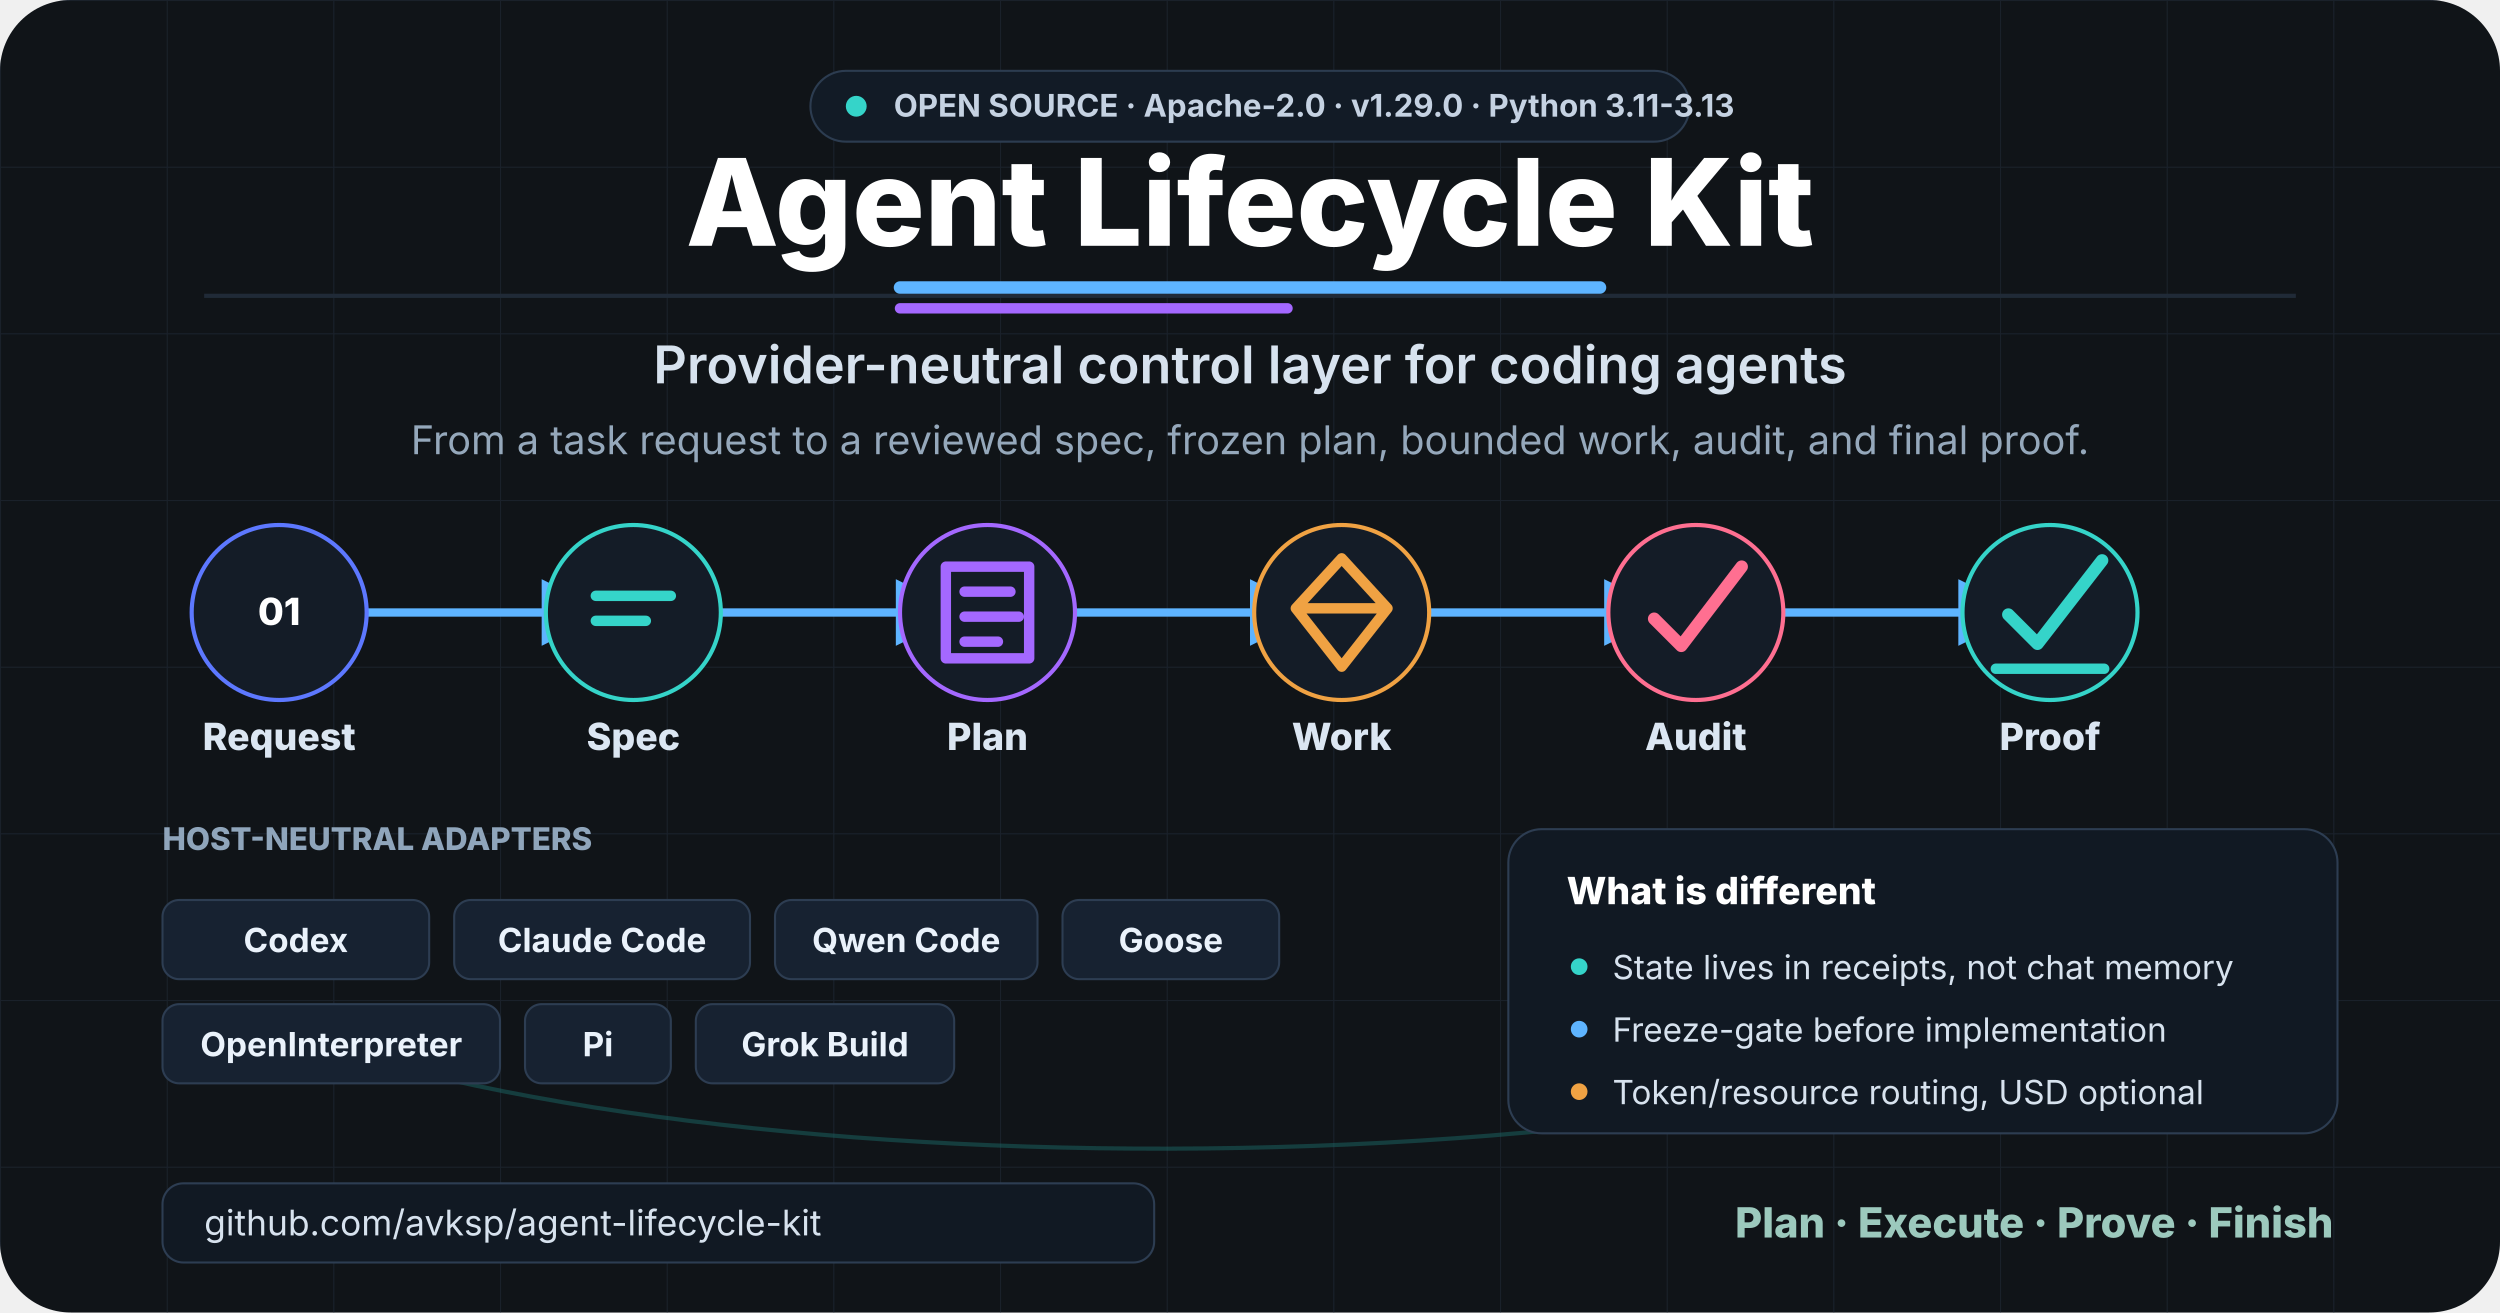
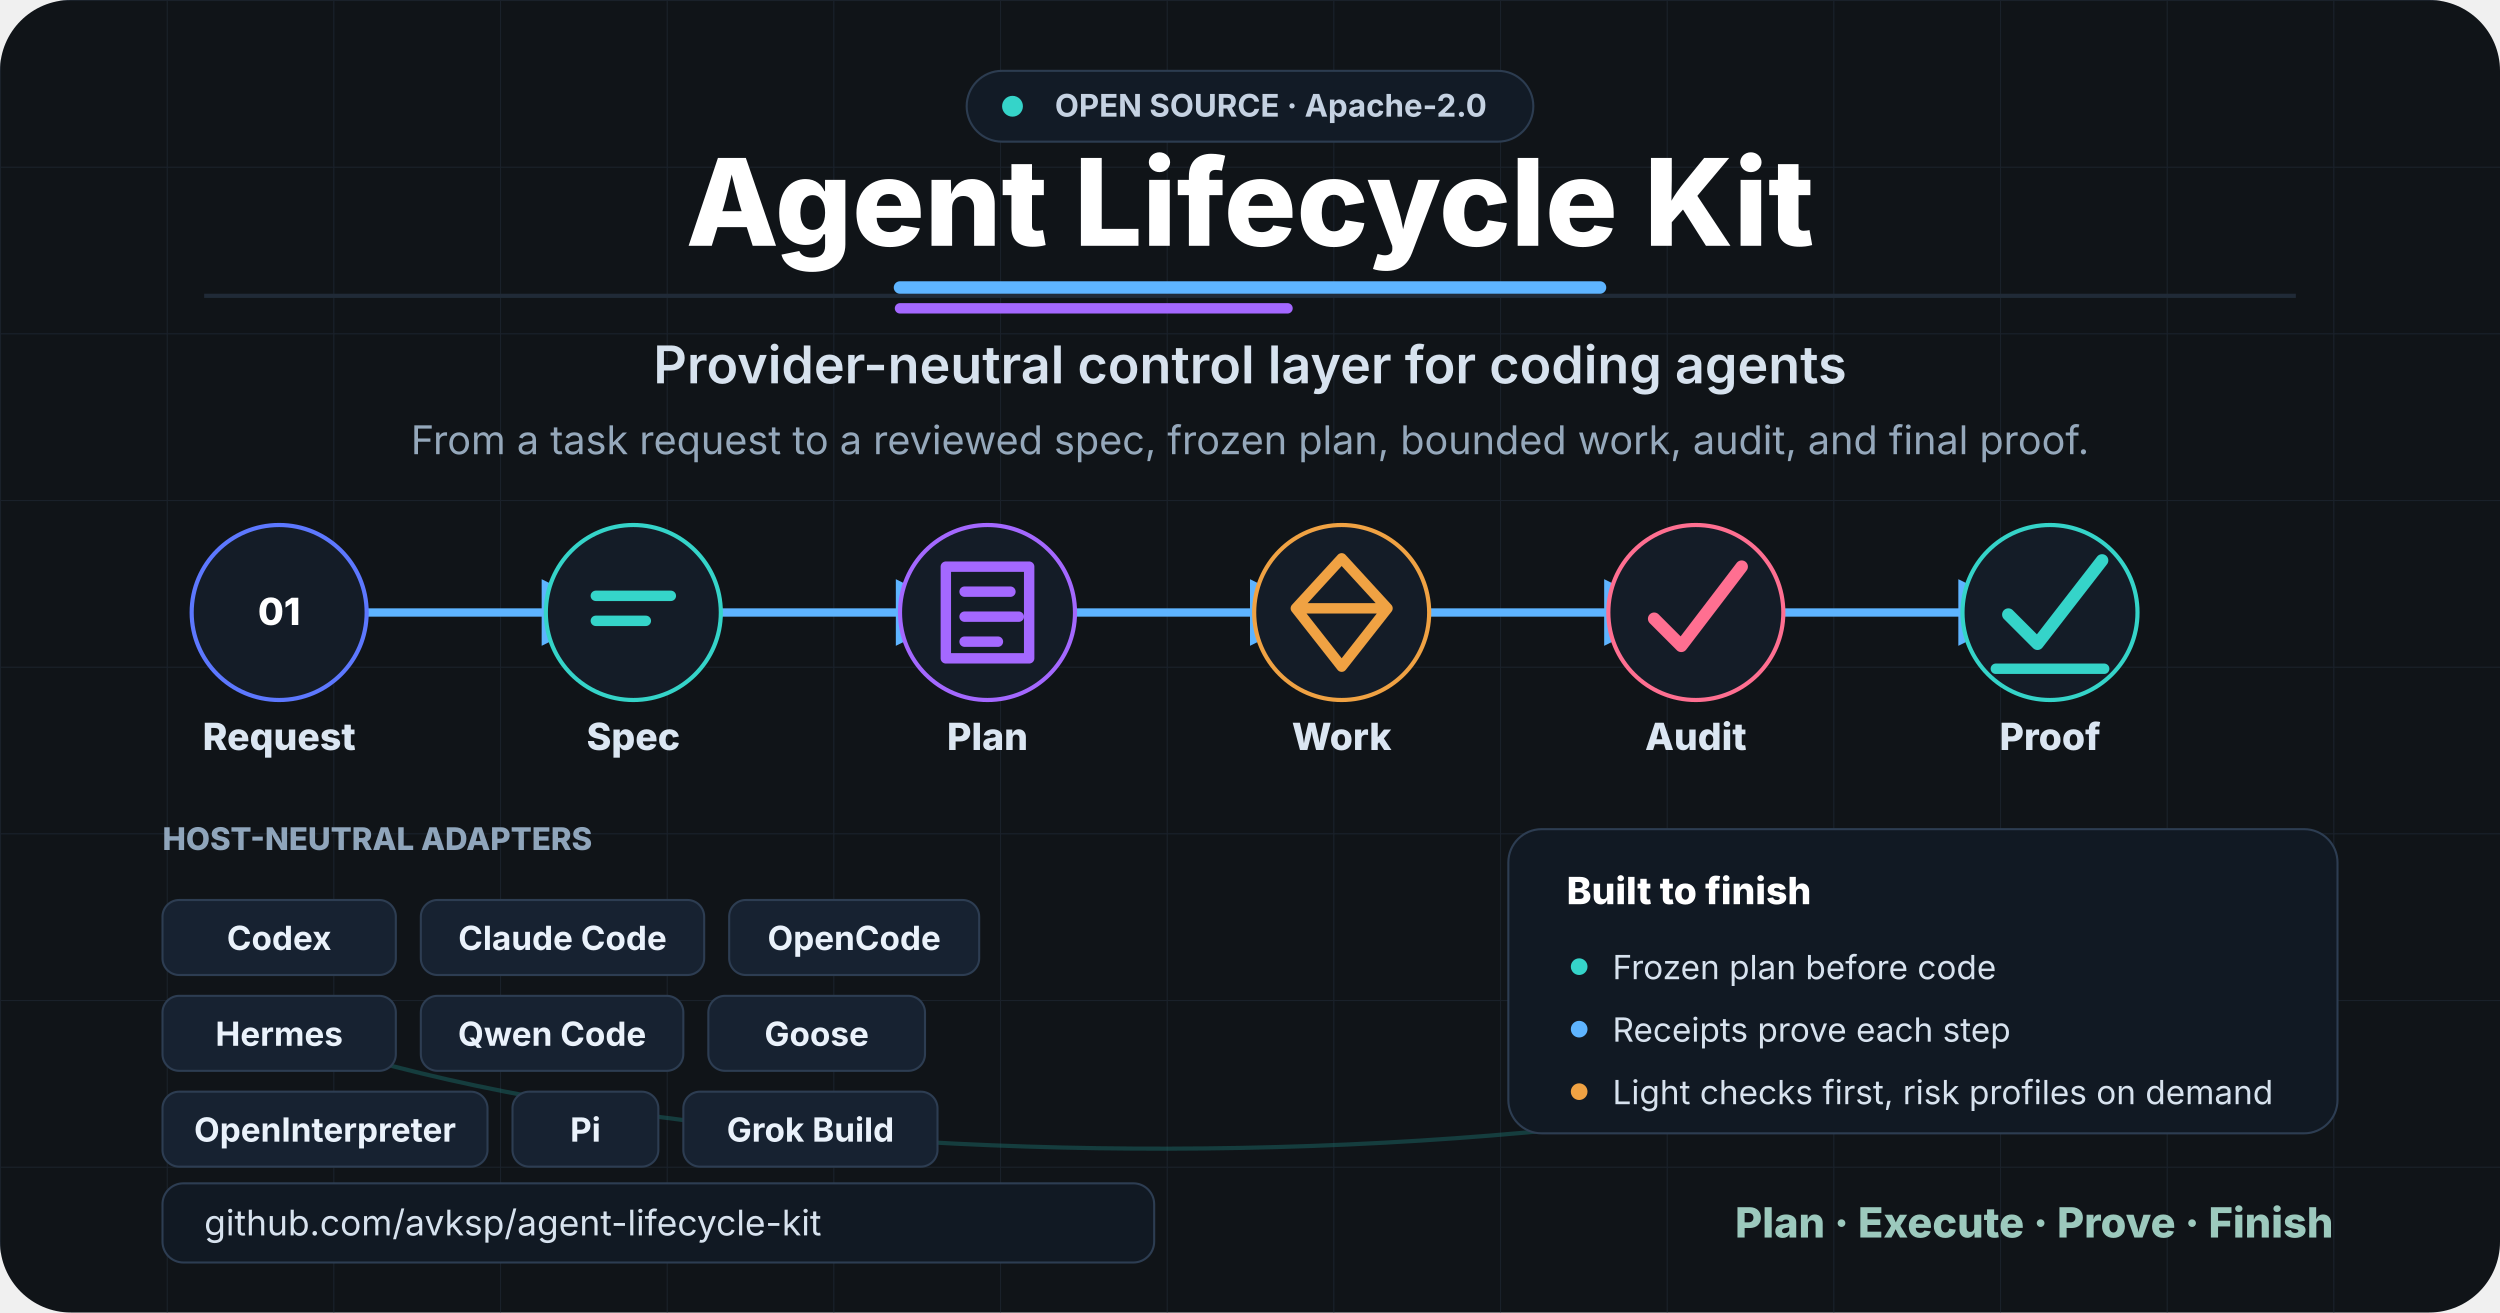
<svg xmlns="http://www.w3.org/2000/svg" role="img" aria-labelledby="title desc" viewBox="0 0 1200 630">
  <defs>
    <pattern id="grid" width="80" height="80" patternUnits="userSpaceOnUse">
      <path d="M80 0H0V80" fill="none" stroke="#263141" stroke-width="1" />
    </pattern>
    <marker id="arrow" markerWidth="12" markerHeight="12" refX="9" refY="6" orient="auto" markerUnits="strokeWidth">
      <path d="M2 2l8 4-8 4z" fill="#5eb4ff" />
    </marker>
  </defs>
  <rect width="1200" height="630" rx="34" fill="#101418" />
  <rect width="1200" height="630" rx="34" fill="url(#grid)" opacity=".45" />
  <path d="M120 490c220 86 728 86 960-28" fill="none" stroke="#1b6f6c" stroke-width="2" opacity=".45" />
  <path d="M98 142h1004" stroke="#202a37" stroke-width="2" />
  <g font-family="Inter, ui-sans-serif, system-ui, -apple-system, BlinkMacSystemFont, 'Segoe UI', sans-serif">
-     <g transform="translate(389 34)">
-       <rect width="422" height="34" rx="17" fill="#121b26" stroke="#2c3c50" />
+     <g transform="translate(464 34)">
+       <rect width="272" height="34" rx="17" fill="#121b26" stroke="#2c3c50" />
      <circle cx="22" cy="17" r="5" fill="#35d4c9" />
-       <text x="40" y="22" font-size="15" font-weight="700" fill="#c5d2e2">OPEN SOURCE · Apache-2.0 · v1.29.0 · Python 3.11-3.13</text>
+       <text x="146" y="22" text-anchor="middle" font-size="15" font-weight="700" fill="#c5d2e2">OPEN SOURCE · Apache-2.0</text>
    </g>
    <text x="600" y="118" text-anchor="middle" font-size="58" font-weight="800" fill="#ffffff">Agent Lifecycle Kit</text>
    <path d="M432 138h336" stroke="#5eb4ff" stroke-width="6" stroke-linecap="round" />
    <path d="M432 148h186" stroke="#a468ff" stroke-width="5" stroke-linecap="round" />
    <text x="600" y="184" text-anchor="middle" font-size="25" font-weight="600" fill="#d7e2ee">Provider-neutral control layer for coding agents</text>
    <text x="600" y="218" text-anchor="middle" font-size="19" fill="#95a8bb">From a task request to a reviewed spec, frozen plan, bounded work, audit, and final proof.</text>
    <g fill="none" stroke="#5eb4ff" stroke-width="4" stroke-linecap="round" marker-end="url(#arrow)">
      <path d="M172 294h116" />
      <path d="M342 294h116" />
      <path d="M512 294h116" />
      <path d="M682 294h116" />
      <path d="M852 294h116" />
    </g>
    <g font-weight="800" text-anchor="middle">
      <g>
        <circle cx="134" cy="294" r="42" fill="#141c27" stroke="#5d78ff" stroke-width="2" />
        <text x="134" y="300" font-size="18" fill="#ffffff">01</text>
        <text x="134" y="360" font-size="18" fill="#dbe6f2">Request</text>
      </g>
      <g>
        <circle cx="304" cy="294" r="42" fill="#141c27" stroke="#35d4c9" stroke-width="2" />
        <path d="M286 286h36M286 298h24" stroke="#35d4c9" stroke-width="5" stroke-linecap="round" />
        <text x="304" y="360" font-size="18" fill="#dbe6f2">Spec</text>
      </g>
      <g>
        <circle cx="474" cy="294" r="42" fill="#141c27" stroke="#a468ff" stroke-width="2" />
        <path d="M454 272h40v44h-40zM463 284h22M463 296h26M463 308h16" fill="none" stroke="#a468ff" stroke-width="5" stroke-linecap="round" stroke-linejoin="round" />
        <text x="474" y="360" font-size="18" fill="#dbe6f2">Plan</text>
      </g>
      <g>
        <circle cx="644" cy="294" r="42" fill="#141c27" stroke="#f0a243" stroke-width="2" />
        <path d="M622 292l22-24 22 24-22 28zM622 292h44" fill="none" stroke="#f0a243" stroke-width="5" stroke-linejoin="round" />
        <text x="644" y="360" font-size="18" fill="#dbe6f2">Work</text>
      </g>
      <g>
        <circle cx="814" cy="294" r="42" fill="#141c27" stroke="#ff6f91" stroke-width="2" />
        <path d="M794 297l13 13 29-38" fill="none" stroke="#ff6f91" stroke-width="6" stroke-linecap="round" stroke-linejoin="round" />
        <text x="814" y="360" font-size="18" fill="#dbe6f2">Audit</text>
      </g>
      <g>
        <circle cx="984" cy="294" r="42" fill="#141c27" stroke="#35d4c9" stroke-width="2" />
        <path d="M964 295l14 14 31-40" fill="none" stroke="#35d4c9" stroke-width="6" stroke-linecap="round" stroke-linejoin="round" />
        <path d="M958 321h52" stroke="#35d4c9" stroke-width="5" stroke-linecap="round" />
        <text x="984" y="360" font-size="18" fill="#dbe6f2">Proof</text>
      </g>
    </g>
    <g transform="translate(78 408)">
      <text x="0" y="0" font-size="15" font-weight="800" fill="#8fa5bb">HOST-NEUTRAL ADAPTERS</text>
      <g font-size="16" font-weight="700" fill="#eaf2fb">
-         <rect x="0" y="24" width="128" height="38" rx="8" fill="#172231" stroke="#2d3d52" />
-         <text x="64" y="49" text-anchor="middle">Codex</text>
-         <rect x="140" y="24" width="142" height="38" rx="8" fill="#172231" stroke="#2d3d52" />
-         <text x="211" y="49" text-anchor="middle">Claude Code</text>
-         <rect x="294" y="24" width="126" height="38" rx="8" fill="#172231" stroke="#2d3d52" />
-         <text x="357" y="49" text-anchor="middle">Qwen Code</text>
-         <rect x="432" y="24" width="104" height="38" rx="8" fill="#172231" stroke="#2d3d52" />
-         <text x="484" y="49" text-anchor="middle">Goose</text>
-         <rect x="0" y="74" width="162" height="38" rx="8" fill="#172231" stroke="#2d3d52" />
-         <text x="81" y="99" text-anchor="middle">OpenInterpreter</text>
-         <rect x="174" y="74" width="70" height="38" rx="8" fill="#172231" stroke="#2d3d52" />
-         <text x="209" y="99" text-anchor="middle">Pi</text>
-         <rect x="256" y="74" width="124" height="38" rx="8" fill="#172231" stroke="#2d3d52" />
-         <text x="318" y="99" text-anchor="middle">Grok Build</text>
+         <rect x="0" y="24" width="112" height="36" rx="8" fill="#172231" stroke="#2d3d52" />
+         <text x="56" y="48" text-anchor="middle">Codex</text>
+         <rect x="124" y="24" width="136" height="36" rx="8" fill="#172231" stroke="#2d3d52" />
+         <text x="192" y="48" text-anchor="middle">Claude Code</text>
+         <rect x="272" y="24" width="120" height="36" rx="8" fill="#172231" stroke="#2d3d52" />
+         <text x="332" y="48" text-anchor="middle">OpenCode</text>
+         <rect x="0" y="70" width="112" height="36" rx="8" fill="#172231" stroke="#2d3d52" />
+         <text x="56" y="94" text-anchor="middle">Hermes</text>
+         <rect x="124" y="70" width="126" height="36" rx="8" fill="#172231" stroke="#2d3d52" />
+         <text x="187" y="94" text-anchor="middle">Qwen Code</text>
+         <rect x="262" y="70" width="104" height="36" rx="8" fill="#172231" stroke="#2d3d52" />
+         <text x="314" y="94" text-anchor="middle">Goose</text>
+         <rect x="0" y="116" width="156" height="36" rx="8" fill="#172231" stroke="#2d3d52" />
+         <text x="78" y="140" text-anchor="middle">OpenInterpreter</text>
+         <rect x="168" y="116" width="70" height="36" rx="8" fill="#172231" stroke="#2d3d52" />
+         <text x="203" y="140" text-anchor="middle">Pi</text>
+         <rect x="250" y="116" width="122" height="36" rx="8" fill="#172231" stroke="#2d3d52" />
+         <text x="311" y="140" text-anchor="middle">Grok Build</text>
      </g>
    </g>
    <g transform="translate(724 398)">
      <rect width="398" height="146" rx="16" fill="#111923" stroke="#2d3d52" />
-       <text x="28" y="36" font-size="18" font-weight="800" fill="#ffffff">What is different</text>
+       <text x="28" y="36" font-size="18" font-weight="800" fill="#ffffff">Built to finish</text>
      <g font-size="16" fill="#d7e2ee">
        <circle cx="34" cy="66" r="4" fill="#35d4c9" />
-         <text x="50" y="72">State lives in receipts, not chat memory</text>
+         <text x="50" y="72">Frozen plan before code</text>
        <circle cx="34" cy="96" r="4" fill="#5eb4ff" />
-         <text x="50" y="102">Freeze-gate before implementation</text>
+         <text x="50" y="102">Receipts prove each step</text>
        <circle cx="34" cy="126" r="4" fill="#f0a243" />
-         <text x="50" y="132">Token/resource routing, USD optional</text>
+         <text x="50" y="132">Light checks first, risk profiles on demand</text>
      </g>
    </g>
    <g transform="translate(78 568)">
      <rect width="476" height="38" rx="10" fill="#111923" stroke="#2d3d52" />
      <text x="20" y="25" font-size="17" fill="#d7e2ee">github.com/avksp/agent-lifecycle-kit</text>
    </g>
    <text x="1120" y="594" text-anchor="end" font-size="20" font-weight="800" fill="#9cc9bd">Plan · Execute · Prove · Finish</text>
  </g>
</svg>
